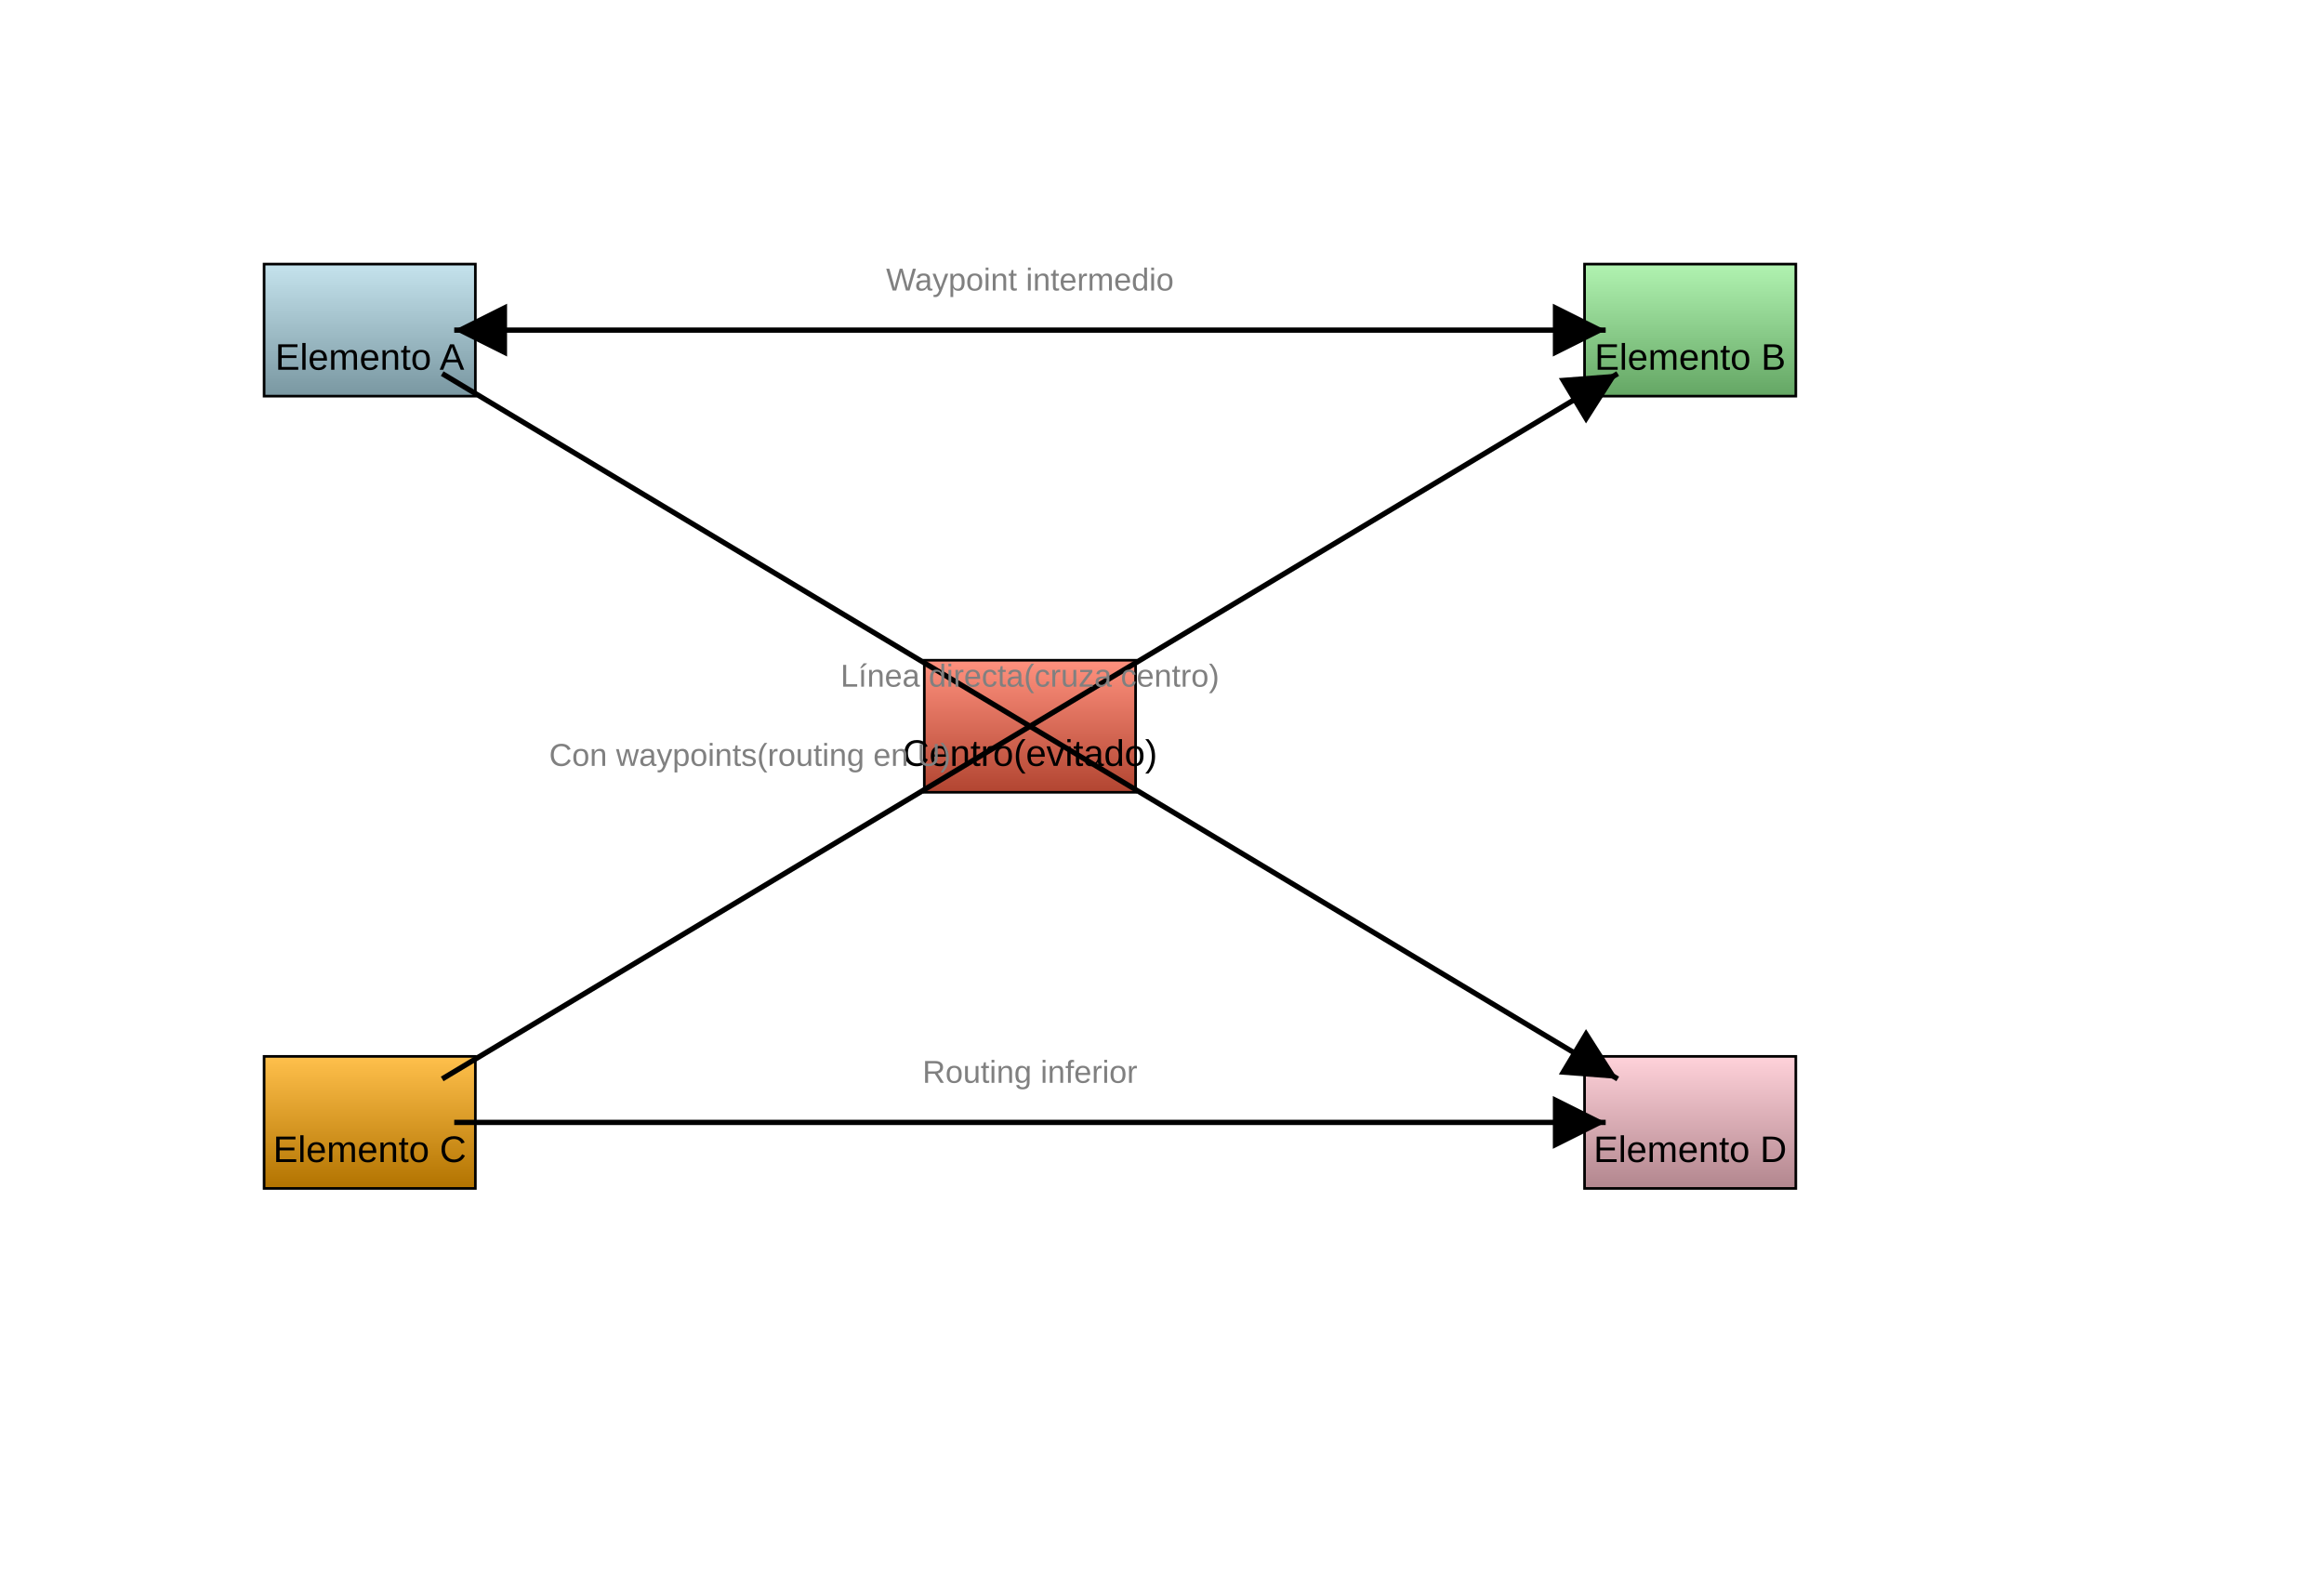
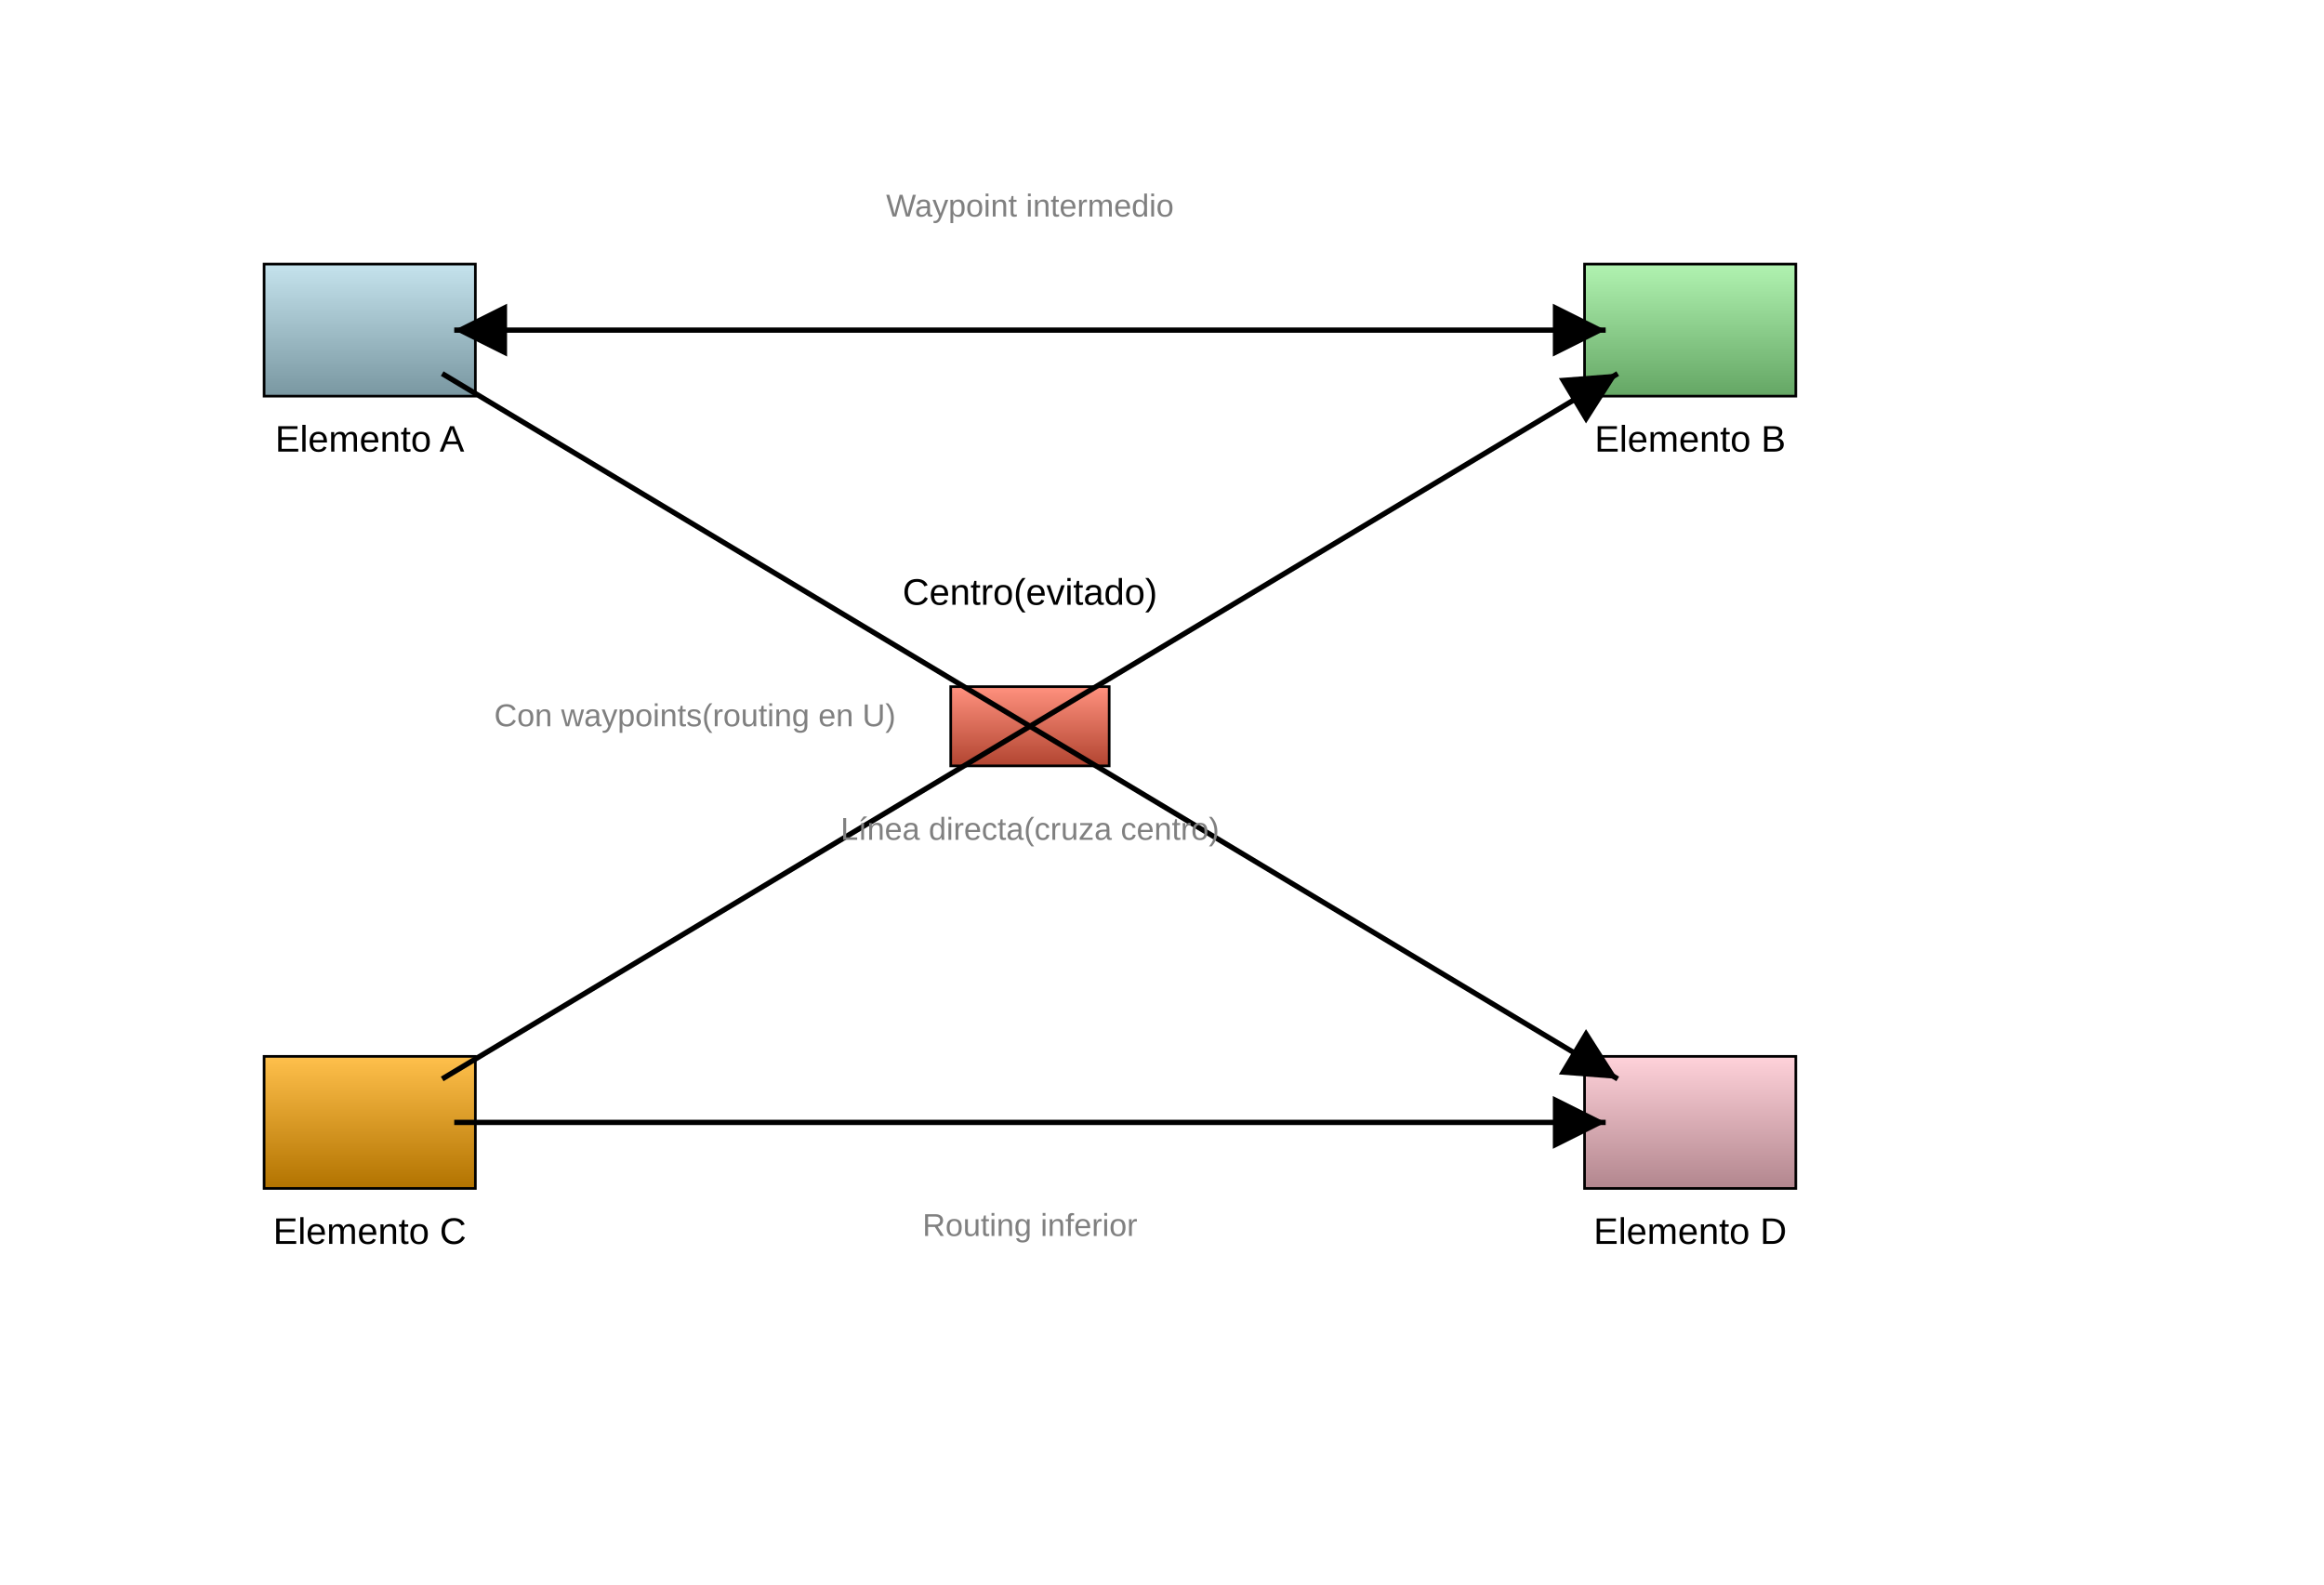
<svg xmlns="http://www.w3.org/2000/svg" baseProfile="full" height="600" version="1.1" viewBox="0,0,880,600" width="880">
  <defs>
    <marker id="arrow-end" markerHeight="10" markerWidth="10" orient="auto" refX="10" refY="5">
      <path d="M 0 0 L 10 5 L 0 10 z" fill="black" />
    </marker>
    <marker id="arrow-start" markerHeight="10" markerWidth="10" orient="auto" refX="0" refY="5">
      <path d="M 10 0 L 0 5 L 10 10 z" fill="black" />
    </marker>
    <linearGradient id="gradient-a" x1="0%" x2="0%" y1="0%" y2="100%">
      <stop offset="0%" stop-color="#c5e3ed" />
      <stop offset="100%" stop-color="#7997a1" />
    </linearGradient>
    <linearGradient id="gradient-b" x1="0%" x2="0%" y1="0%" y2="100%">
      <stop offset="0%" stop-color="#b1f3b1" />
      <stop offset="100%" stop-color="#64a664" />
    </linearGradient>
    <linearGradient id="gradient-c" x1="0%" x2="0%" y1="0%" y2="100%">
      <stop offset="0%" stop-color="#ffc04c" />
      <stop offset="100%" stop-color="#b27300" />
    </linearGradient>
    <linearGradient id="gradient-d" x1="0%" x2="0%" y1="0%" y2="100%">
      <stop offset="0%" stop-color="#ffd2da" />
      <stop offset="100%" stop-color="#b2868e" />
    </linearGradient>
    <linearGradient id="gradient-center" x1="0%" x2="0%" y1="0%" y2="100%">
      <stop offset="0%" stop-color="#ff917e" />
      <stop offset="100%" stop-color="#b24531" />
    </linearGradient>
  </defs>
  <rect fill="url(#gradient-a)" height="50" stroke="black" width="80" x="100" y="100" />
  <rect fill="url(#gradient-b)" height="50" stroke="black" width="80" x="600" y="100" />
  <rect fill="url(#gradient-c)" height="50" stroke="black" width="80" x="100" y="400" />
  <rect fill="url(#gradient-d)" height="50" stroke="black" width="80" x="600" y="400" />
-   <rect fill="url(#gradient-center)" height="50" stroke="black" width="80" x="350" y="250" />
+   <rect fill="url(#gradient-center)" height="30.0" stroke="black" width="60.0" x="360.0" y="260.0" />
  <line marker-end="url(#arrow-end)" stroke="black" stroke-width="2" x1="167.44" x2="612.56" y1="141.464" y2="408.536" />
  <polyline fill="none" marker-end="url(#arrow-end)" points="167.44,408.536 612.56,141.464" stroke="black" stroke-width="2" />
  <polyline fill="none" marker-end="url(#arrow-end)" marker-start="url(#arrow-start)" points="172.0,125.0 608.0,125.0" stroke="black" stroke-width="2" />
  <polyline fill="none" marker-end="url(#arrow-end)" points="172.0,425.0 608.0,425.0" stroke="black" stroke-width="2" />
-   <text fill="black" font-family="Arial, sans-serif" font-size="14px" text-anchor="middle" x="140.0" y="140.0">Elemento A</text>
-   <text fill="black" font-family="Arial, sans-serif" font-size="14px" text-anchor="middle" x="640.0" y="140.0">Elemento B</text>
-   <text fill="black" font-family="Arial, sans-serif" font-size="14px" text-anchor="middle" x="140.0" y="440.0">Elemento C</text>
-   <text fill="black" font-family="Arial, sans-serif" font-size="14px" text-anchor="middle" x="640.0" y="440.0">Elemento D</text>
-   <text fill="black" font-family="Arial, sans-serif" font-size="14px" text-anchor="middle" x="390.0" y="290.0">Centro
+   <text fill="black" font-family="Arial, sans-serif" font-size="14px" text-anchor="middle" x="140.0" y="171.0">Elemento A</text>
+   <text fill="black" font-family="Arial, sans-serif" font-size="14px" text-anchor="middle" x="640.0" y="171.0">Elemento B</text>
+   <text fill="black" font-family="Arial, sans-serif" font-size="14px" text-anchor="middle" x="140.0" y="471.0">Elemento C</text>
+   <text fill="black" font-family="Arial, sans-serif" font-size="14px" text-anchor="middle" x="640.0" y="471.0">Elemento D</text>
+   <text fill="black" font-family="Arial, sans-serif" font-size="14px" text-anchor="middle" x="390.0" y="229.0">Centro
(evitado)</text>
-   <text fill="gray" font-family="Arial, sans-serif" font-size="12px" text-anchor="middle" x="390.0" y="260.0">Línea directa
+   <text fill="gray" font-family="Arial, sans-serif" font-size="12px" text-anchor="middle" x="390.0" y="318.0">Línea directa
(cruza centro)</text>
-   <text fill="gray" font-family="Arial, sans-serif" font-size="12px" text-anchor="end" x="360.0" y="290.0">Con waypoints
+   <text fill="gray" font-family="Arial, sans-serif" font-size="12px" text-anchor="end" x="339.2" y="275.0">Con waypoints
(routing en U)</text>
-   <text fill="gray" font-family="Arial, sans-serif" font-size="12px" text-anchor="middle" x="390.0" y="110.0">Waypoint intermedio</text>
-   <text fill="gray" font-family="Arial, sans-serif" font-size="12px" text-anchor="middle" x="390.0" y="410.0">Routing inferior</text>
+   <text fill="gray" font-family="Arial, sans-serif" font-size="12px" text-anchor="middle" x="390.0" y="82.0">Waypoint intermedio</text>
+   <text fill="gray" font-family="Arial, sans-serif" font-size="12px" text-anchor="middle" x="390.0" y="468.0">Routing inferior</text>
</svg>
